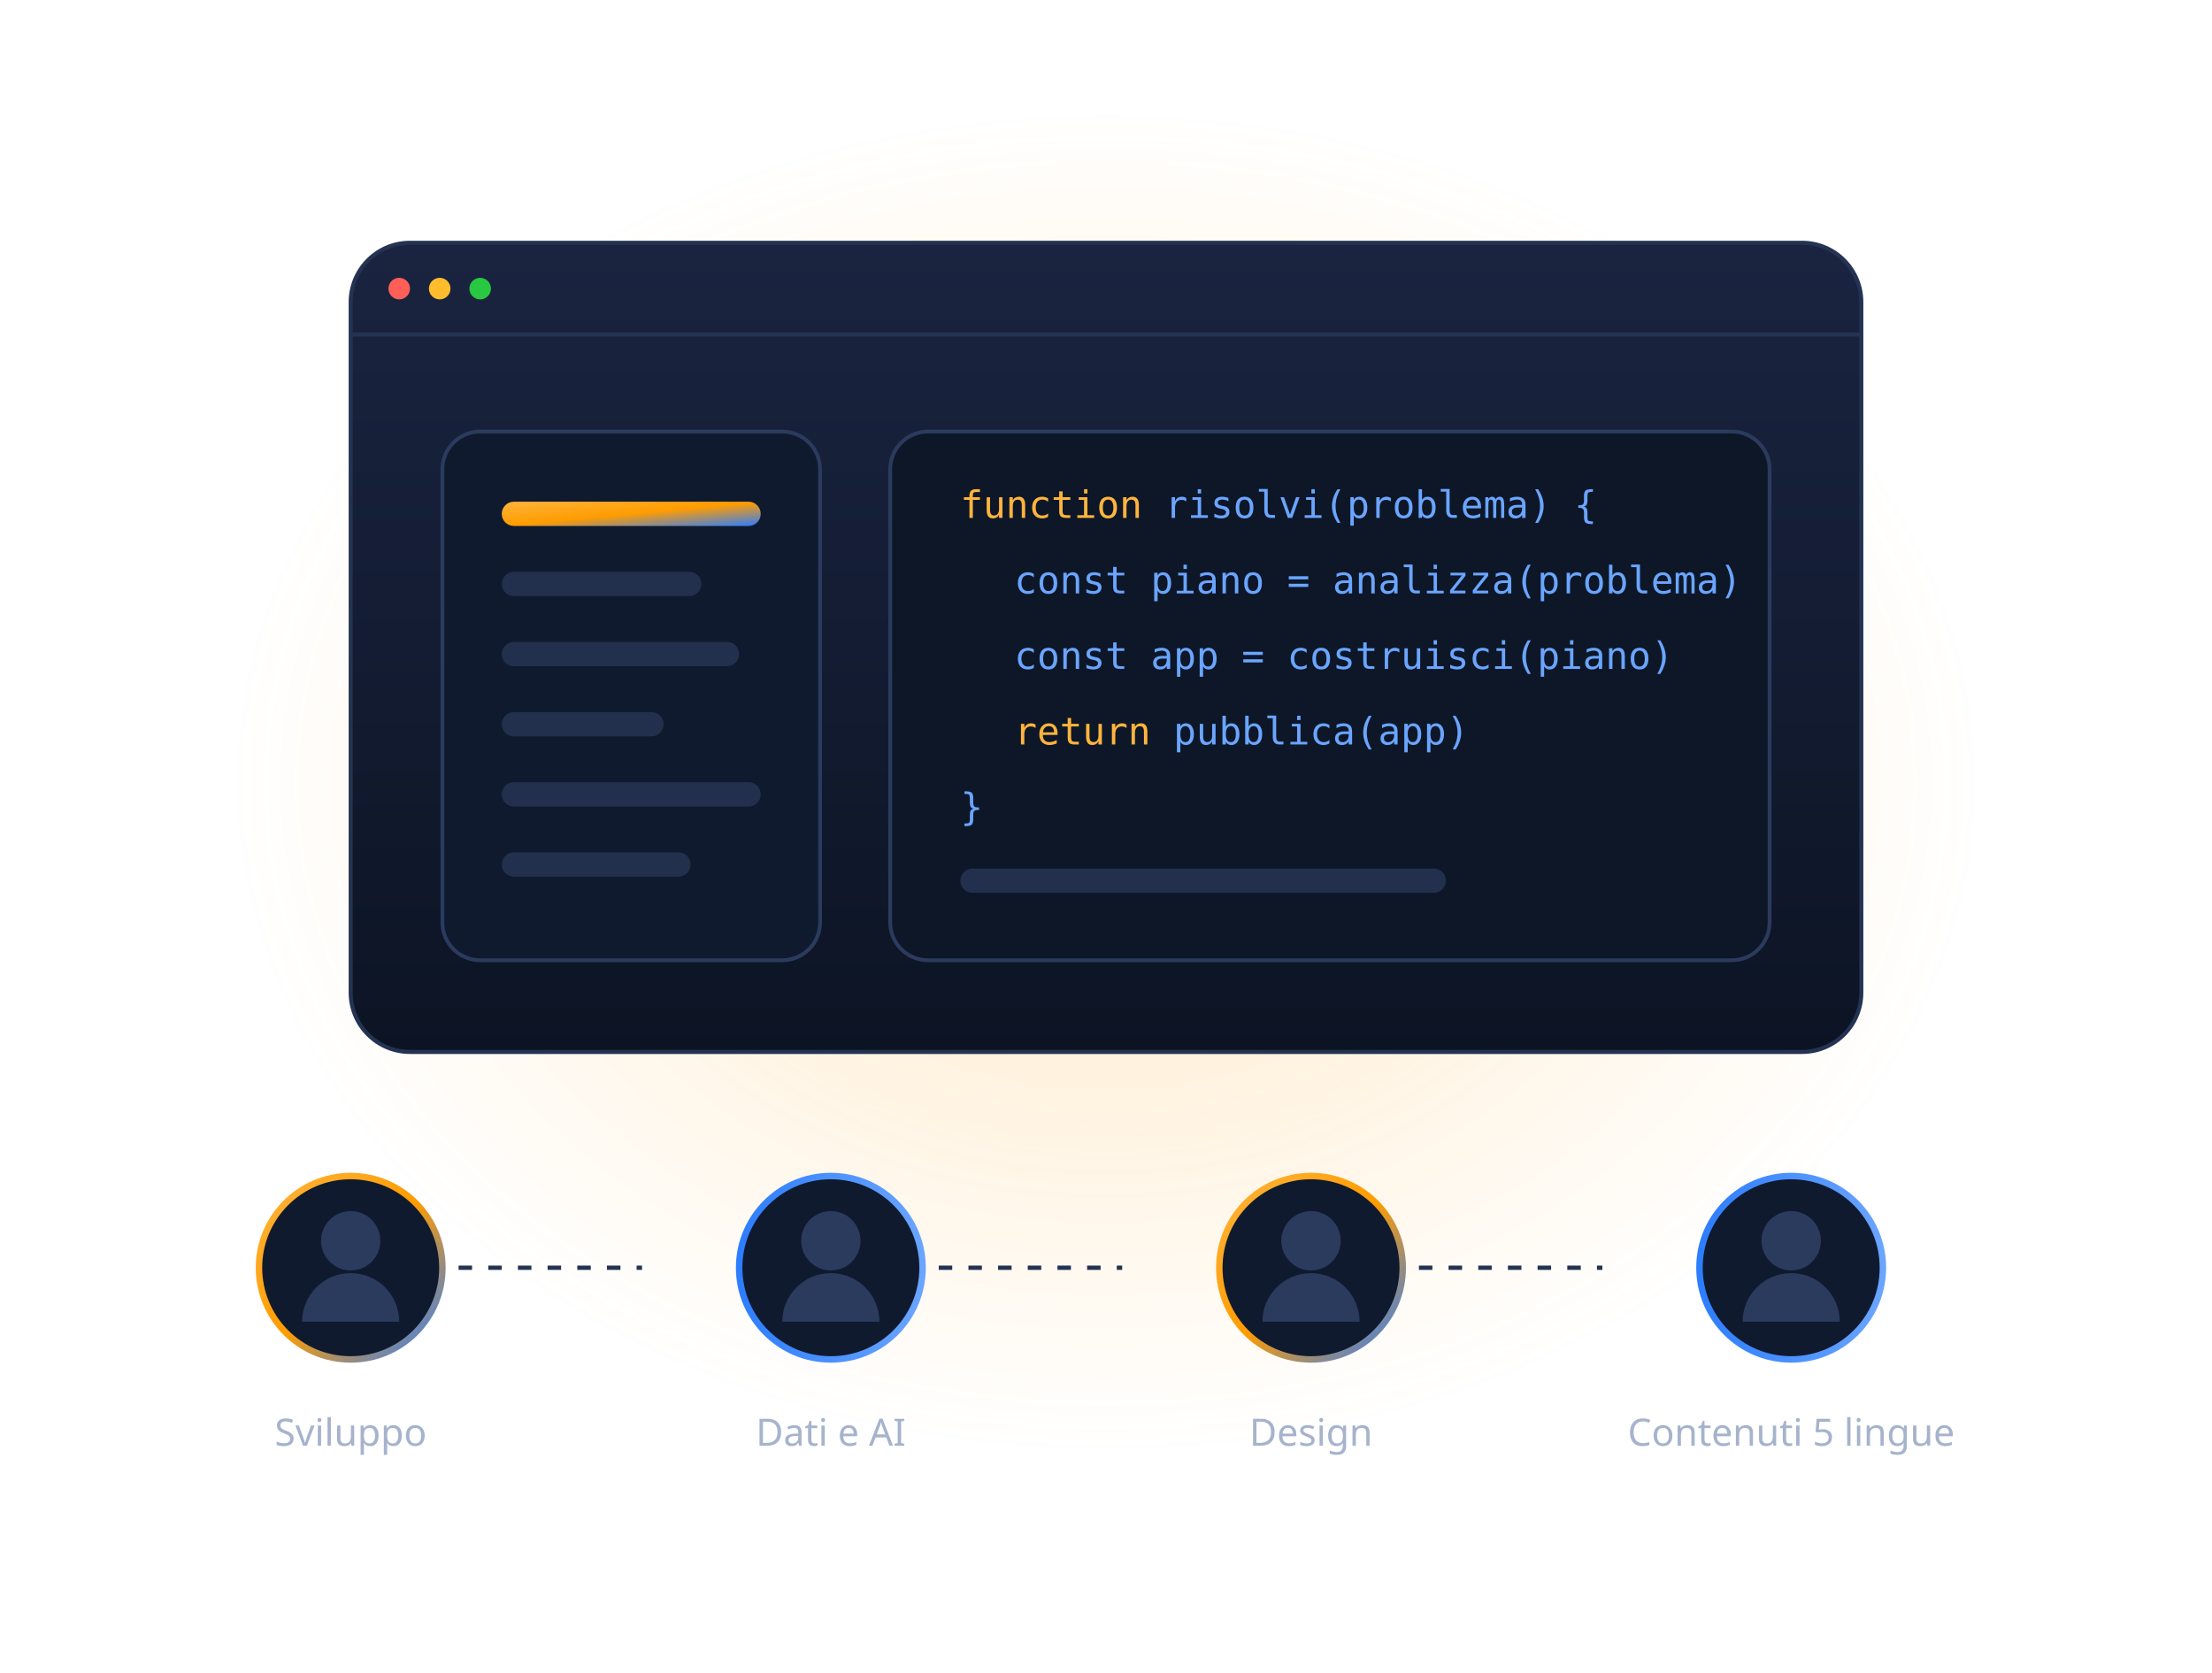
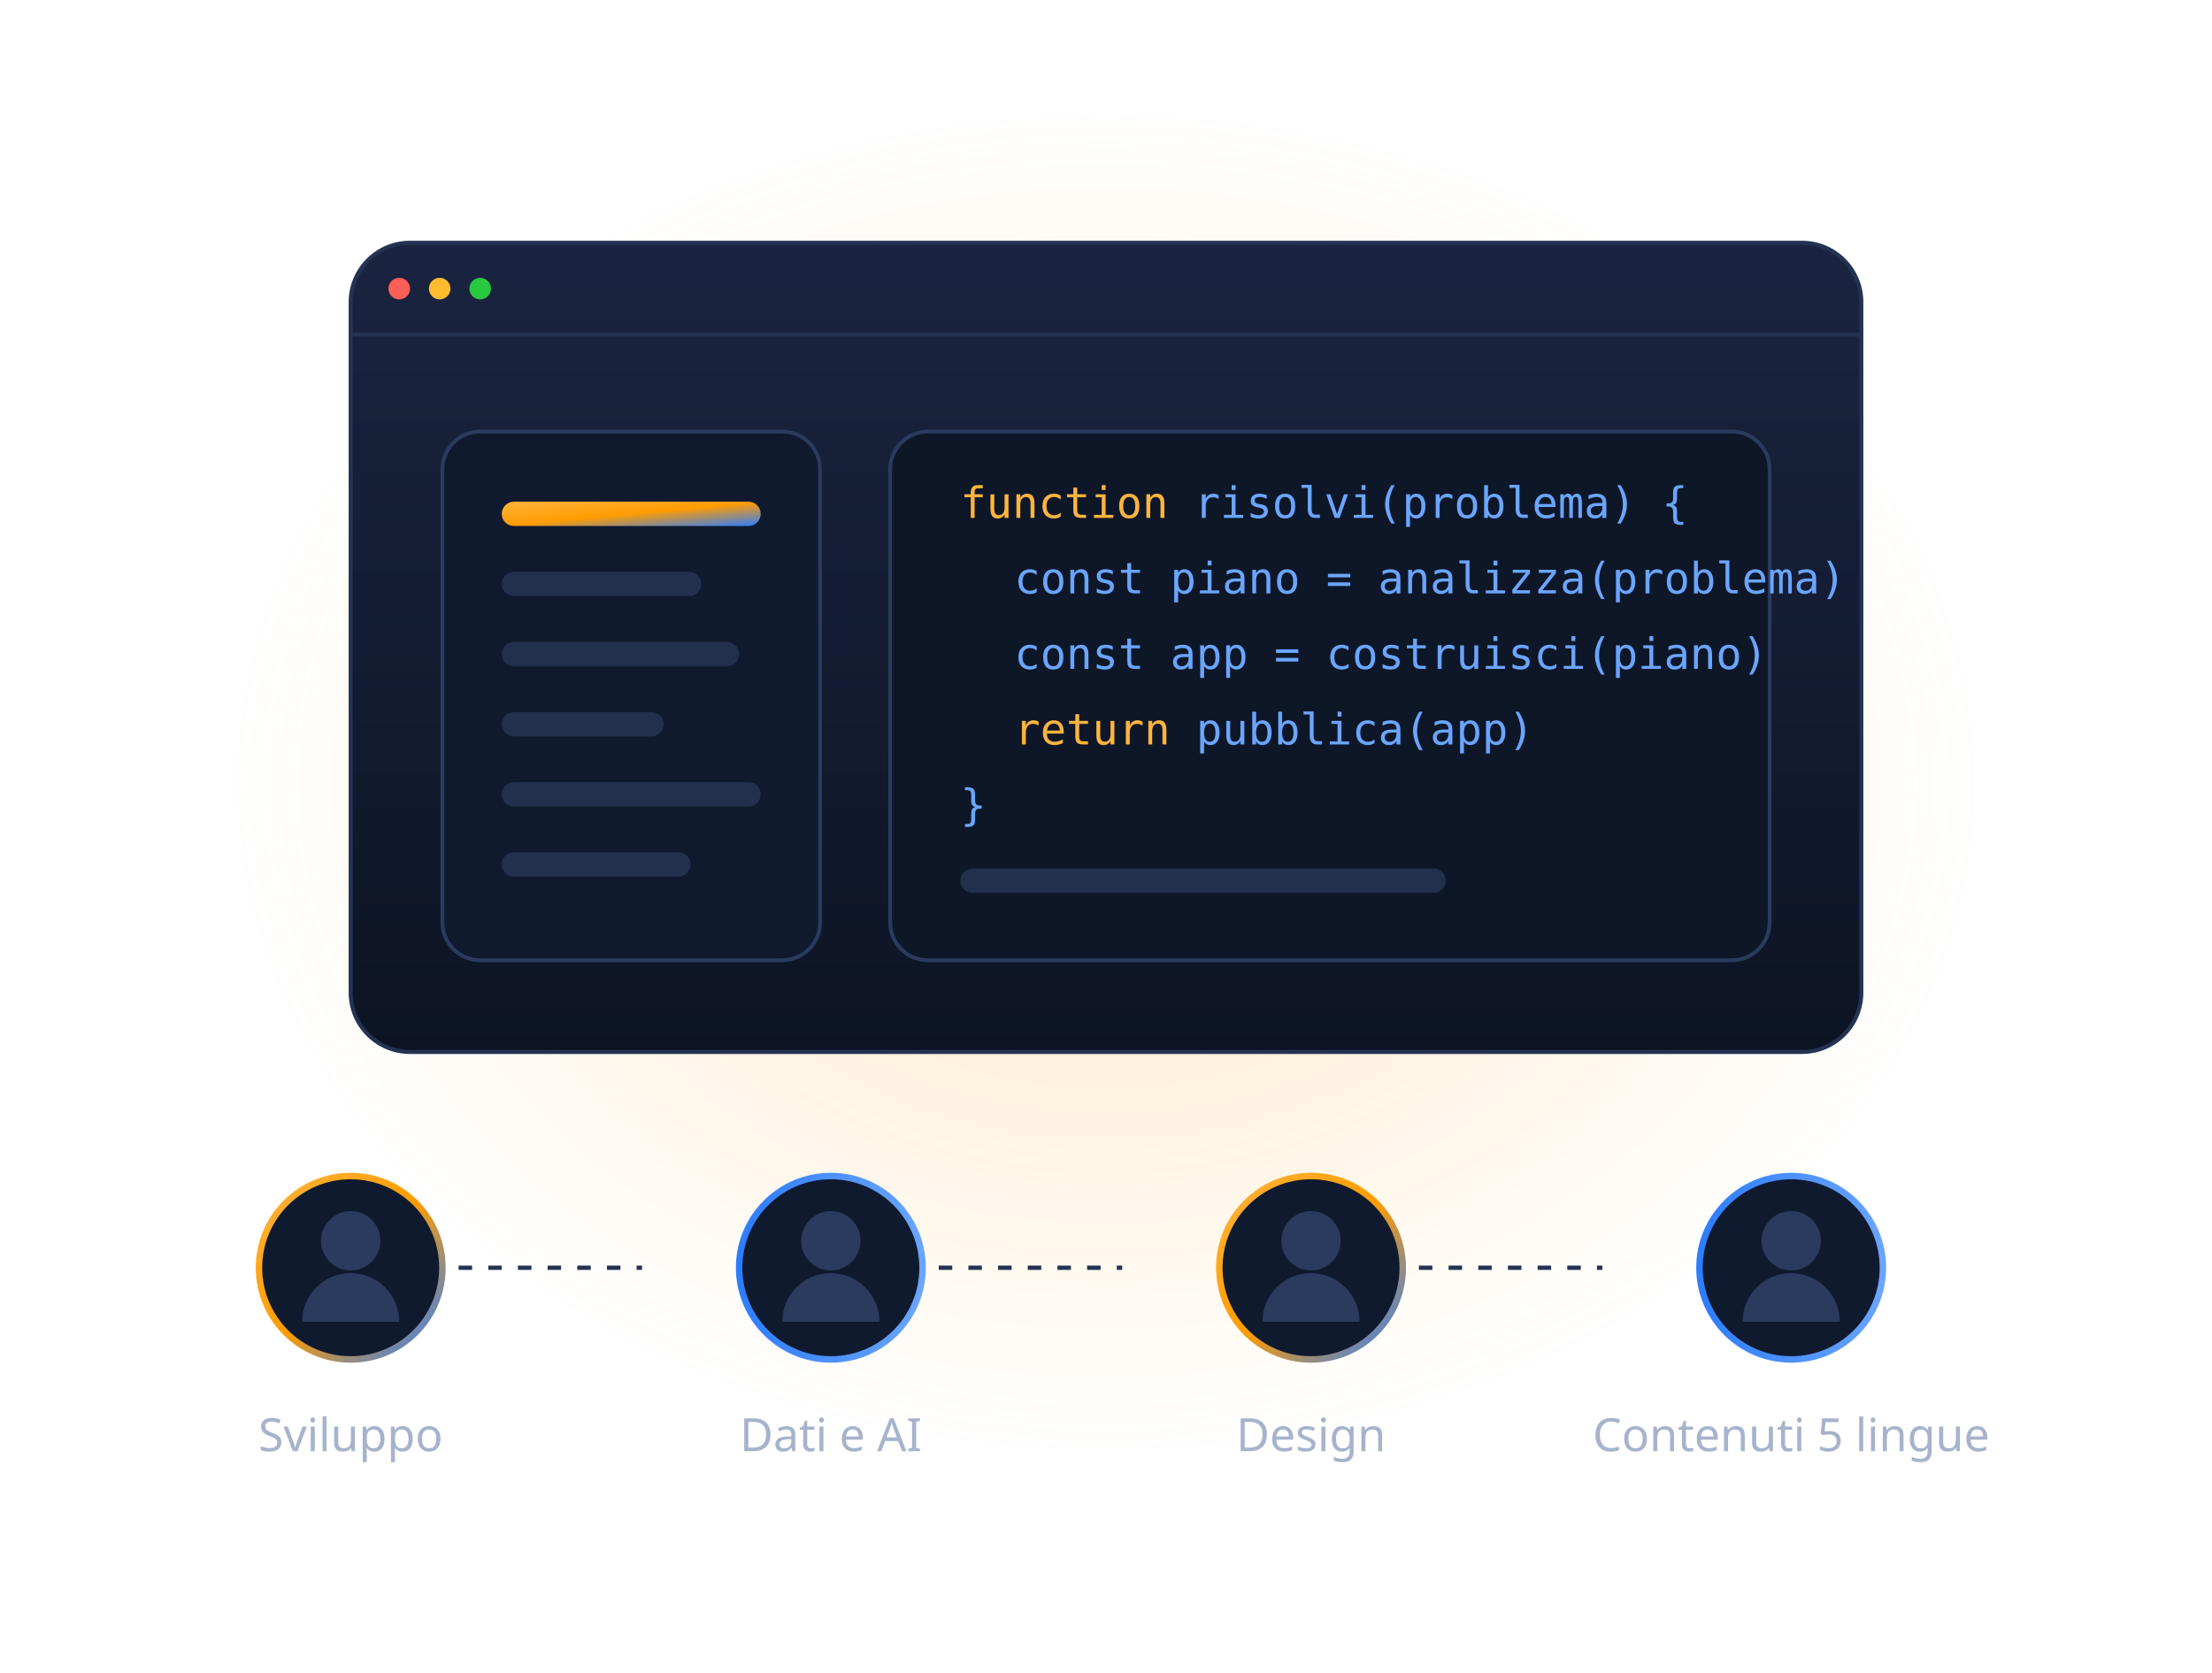
<svg xmlns="http://www.w3.org/2000/svg" viewBox="0 0 820 620" width="820" height="620" role="img" aria-labelledby="ttl dsc">
  <defs>
    <linearGradient id="tg1" x1="0" y1="0" x2="1" y2="1">
      <stop offset="0" stop-color="#ffb43d" />
      <stop offset=".5" stop-color="#ff9c00" />
      <stop offset="1" stop-color="#2d7dff" />
    </linearGradient>
    <linearGradient id="tg2" x1="0" y1="0" x2="0" y2="1">
      <stop offset="0" stop-color="#1a2440" />
      <stop offset="1" stop-color="#0c1424" />
    </linearGradient>
    <linearGradient id="tg3" x1="0" y1="0" x2="1" y2="0">
      <stop offset="0" stop-color="#2d7dff" />
      <stop offset="1" stop-color="#6aa5ff" />
    </linearGradient>
    <radialGradient id="tglow" cx=".5" cy=".5" r=".5">
      <stop offset="0" stop-color="#ff9c00" stop-opacity=".55" />
      <stop offset="1" stop-color="#ff9c00" stop-opacity="0" />
    </radialGradient>
    <radialGradient id="tglow2" cx=".5" cy=".5" r=".5">
      <stop offset="0" stop-color="#2d7dff" stop-opacity=".5" />
      <stop offset="1" stop-color="#2d7dff" stop-opacity="0" />
    </radialGradient>
    <filter id="tsoft" x="-30%" y="-30%" width="160%" height="160%">
      <feGaussianBlur stdDeviation="9" />
    </filter>
  </defs>
  <ellipse cx="410" cy="290" rx="330" ry="250" fill="url(#tglow)" opacity=".4" />
  <rect x="130" y="90" width="560" height="300" rx="22" fill="url(#tg2)" stroke="#243352" stroke-width="1.5" />
  <path d="M130 124h560" stroke="#243352" stroke-width="1.5" />
  <circle cx="148" cy="107" r="4" fill="#ff5f57" />
  <circle cx="163" cy="107" r="4" fill="#ffbd2e" />
  <circle cx="178" cy="107" r="4" fill="#28c840" />
  <g>
    <rect x="164" y="160" width="140" height="196" rx="14" fill="#101a2e" stroke="#2b3b5e" stroke-width="1.4" />
    <rect x="186" y="186" width="96" height="9" rx="4.5" fill="url(#tg1)" />
    <rect x="186" y="212" width="74" height="9" rx="4.5" fill="#22304d" />
    <rect x="186" y="238" width="88" height="9" rx="4.5" fill="#22304d" />
    <rect x="186" y="264" width="60" height="9" rx="4.5" fill="#22304d" />
    <rect x="186" y="290" width="96" height="9" rx="4.5" fill="#22304d" />
    <rect x="186" y="316" width="70" height="9" rx="4.5" fill="#22304d" />
    <rect x="330" y="160" width="326" height="196" rx="14" fill="#0d1728" stroke="#2b3b5e" stroke-width="1.4" />
-     <g font-family="monospace" font-size="14" fill="#6aa5ff">
+     <g font-family="monospace" font-size="16" fill="#6aa5ff">
      <text x="356" y="192">
        <tspan fill="#ffb43d">function</tspan> risolvi(problema) {</text>
      <text x="376" y="220">const piano = analizza(problema)</text>
      <text x="376" y="248">const app = costruisci(piano)</text>
      <text x="376" y="276">
        <tspan fill="#ffb43d">return</tspan> pubblica(app)</text>
      <text x="356" y="304">}</text>
    </g>
    <rect x="356" y="322" width="180" height="9" rx="4.5" fill="#22304d" />
  </g>
  <g>
    <circle cx="130" cy="470" r="34" fill="#101a2e" stroke="url(#tg1)" stroke-width="2.4" />
    <circle cx="130" cy="460" r="11" fill="#2b3b5e" />
    <path d="M112 490a18 18 0 0 1 36 0" fill="#2b3b5e" />
-     <text x="130" y="536" text-anchor="middle" font-family="'Segoe UI',sans-serif" font-size="14" fill="#a6b3cc">Sviluppo</text>
+     <text x="130" y="538" text-anchor="middle" font-family="'Segoe UI',sans-serif" font-size="17" fill="#a6b3cc">Sviluppo</text>
    <circle cx="308" cy="470" r="34" fill="#101a2e" stroke="url(#tg3)" stroke-width="2.4" />
    <circle cx="308" cy="460" r="11" fill="#2b3b5e" />
    <path d="M290 490a18 18 0 0 1 36 0" fill="#2b3b5e" />
-     <text x="308" y="536" text-anchor="middle" font-family="'Segoe UI',sans-serif" font-size="14" fill="#a6b3cc">Dati e AI</text>
+     <text x="308" y="538" text-anchor="middle" font-family="'Segoe UI',sans-serif" font-size="17" fill="#a6b3cc">Dati e AI</text>
    <circle cx="486" cy="470" r="34" fill="#101a2e" stroke="url(#tg1)" stroke-width="2.4" />
    <circle cx="486" cy="460" r="11" fill="#2b3b5e" />
    <path d="M468 490a18 18 0 0 1 36 0" fill="#2b3b5e" />
-     <text x="486" y="536" text-anchor="middle" font-family="'Segoe UI',sans-serif" font-size="14" fill="#a6b3cc">Design</text>
+     <text x="486" y="538" text-anchor="middle" font-family="'Segoe UI',sans-serif" font-size="17" fill="#a6b3cc">Design</text>
    <circle cx="664" cy="470" r="34" fill="#101a2e" stroke="url(#tg3)" stroke-width="2.4" />
    <circle cx="664" cy="460" r="11" fill="#2b3b5e" />
    <path d="M646 490a18 18 0 0 1 36 0" fill="#2b3b5e" />
-     <text x="664" y="536" text-anchor="middle" font-family="'Segoe UI',sans-serif" font-size="14" fill="#a6b3cc">Contenuti 5 lingue</text>
+     <text x="664" y="538" text-anchor="middle" font-family="'Segoe UI',sans-serif" font-size="17" fill="#a6b3cc">Contenuti 5 lingue</text>
    <path d="M170 470h68M348 470h68M526 470h68" stroke="#243352" stroke-width="1.6" stroke-dasharray="5 6" />
  </g>
</svg>
